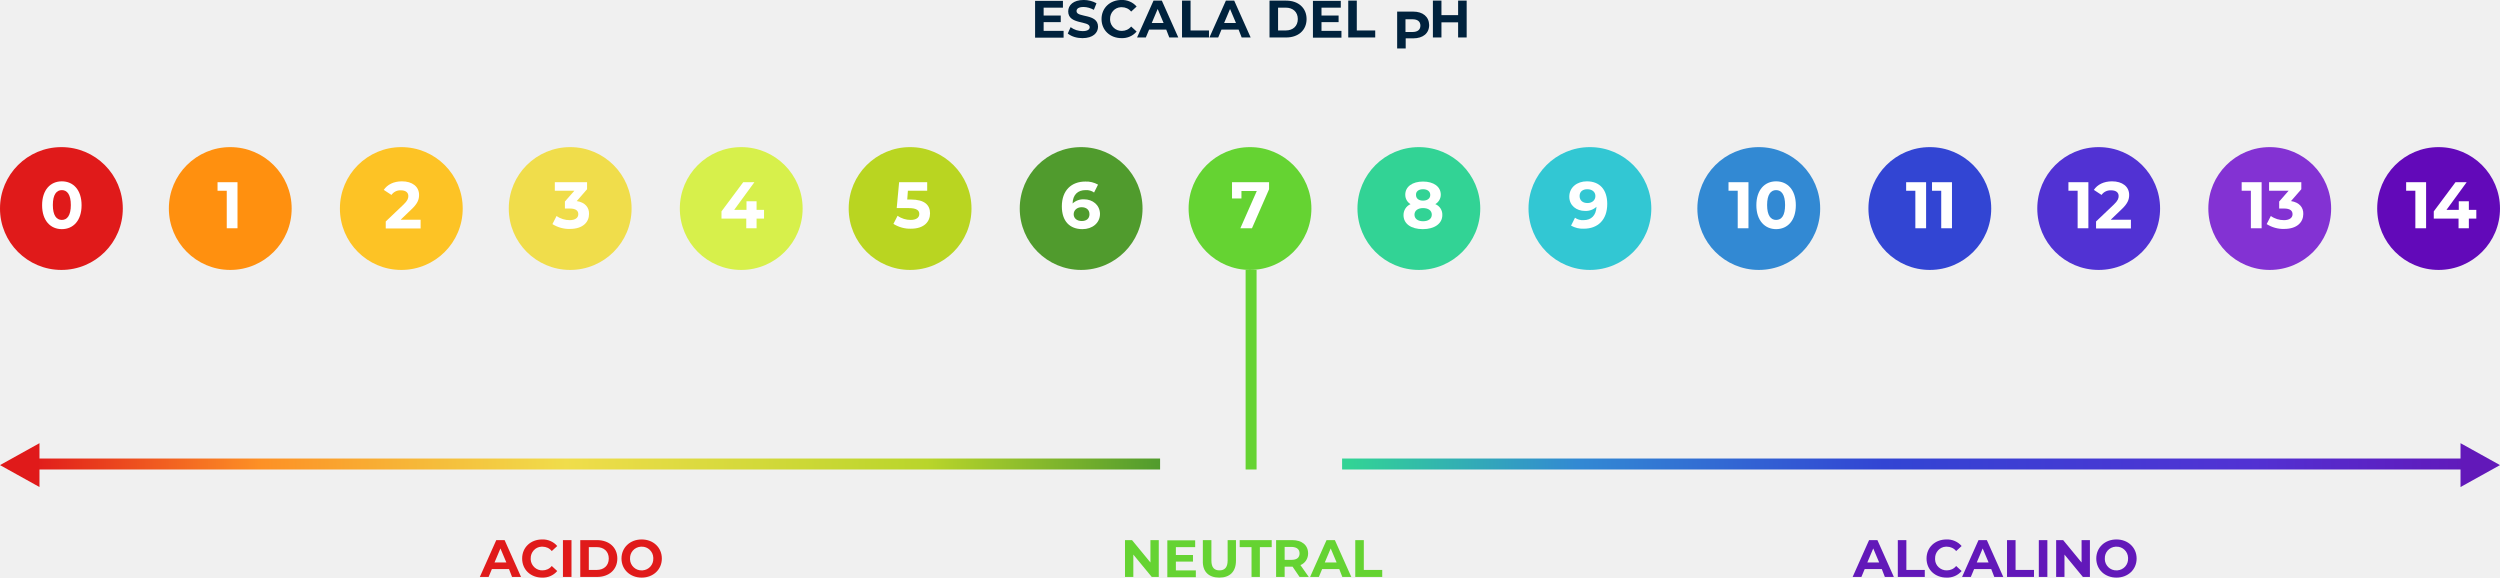
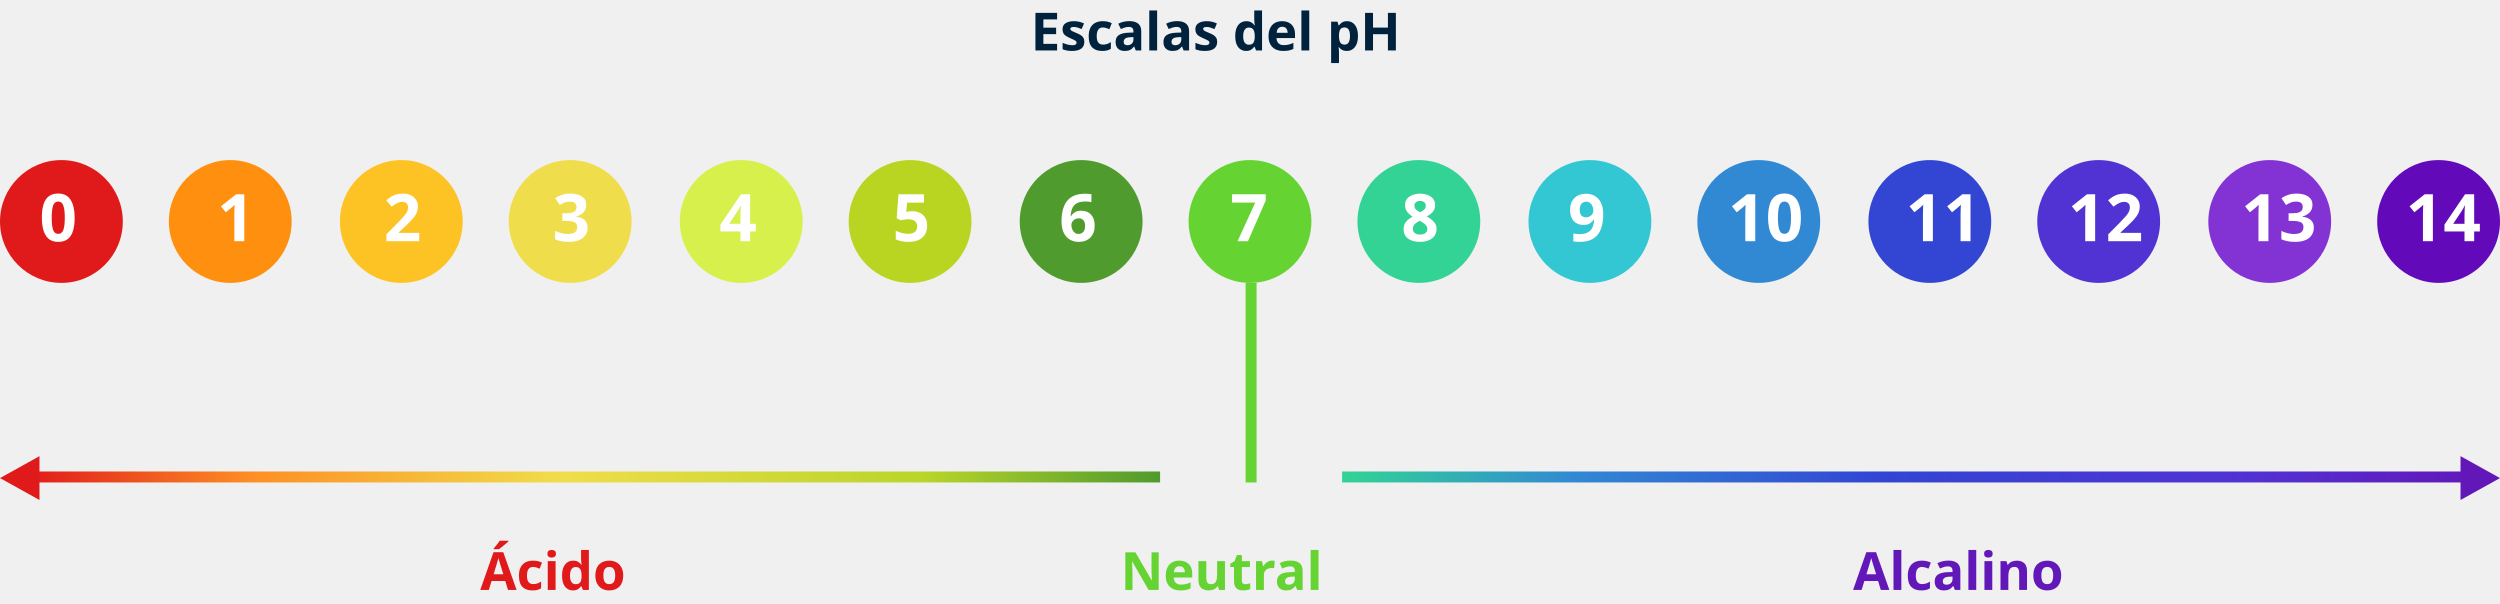
- <svg xmlns="http://www.w3.org/2000/svg" version="1.1" id="Capa_1" x="0px" y="0px" viewBox="0 0 1140 263.4" style="enable-background:new 0 0 1140 263.4;" xml:space="preserve">
-   <style type="text/css">
- 	.st0{fill:#E01A1A;}
- 	.st1{fill:#FF900F;}
- 	.st2{fill:#FDC325;}
- 	.st3{fill:#F0DD4B;}
- 	.st4{fill:#D7F04B;}
- 	.st5{fill:#B9D521;}
- 	.st6{fill:#509B2D;}
- 	.st7{fill:#65D332;}
- 	.st8{fill:#32D395;}
- 	.st9{fill:#32C7D3;}
- 	.st10{fill:#3289D3;}
- 	.st11{fill:#3245D3;}
- 	.st12{fill:#5132D3;}
- 	.st13{fill:#8332D3;}
- 	.st14{fill:#6209B9;}
- 	.st15{fill:#00223D;}
- 	.st16{fill:#FFFFFF;}
- 	.st17{fill:url(#Rectángulo_1882_1_);}
- 	.st18{fill:url(#Rectángulo_1883_1_);}
- 	.st19{fill:#6218B9;}
- </style>
-   <g id="Grupo_9868" transform="translate(-390 -1426.912)">
-     <circle id="Elipse_514" class="st0" cx="418" cy="1522" r="28" />
-     <circle id="Elipse_515" class="st1" cx="495" cy="1522" r="28" />
-     <circle id="Elipse_516" class="st2" cx="573" cy="1522" r="28" />
-     <circle id="Elipse_517" class="st3" cx="650" cy="1522" r="28" />
-     <circle id="Elipse_518" class="st4" cx="728" cy="1522" r="28" />
-     <circle id="Elipse_519" class="st5" cx="805" cy="1522" r="28" />
-     <circle id="Elipse_520" class="st6" cx="883" cy="1522" r="28" />
-     <circle id="Elipse_521" class="st7" cx="960" cy="1522" r="28" />
-     <circle id="Elipse_522" class="st8" cx="1037" cy="1522" r="28" />
-     <circle id="Elipse_523" class="st9" cx="1115" cy="1522" r="28" />
-     <circle id="Elipse_524" class="st10" cx="1192" cy="1522" r="28" />
-     <circle id="Elipse_525" class="st11" cx="1270" cy="1522" r="28" />
-     <circle id="Elipse_526" class="st12" cx="1347" cy="1522" r="28" />
-     <circle id="Elipse_527" class="st13" cx="1425" cy="1522" r="28" />
-     <circle id="Elipse_528" class="st14" cx="1502" cy="1522" r="28" />
-     <path id="Trazado_16970" class="st15" d="M865.9,1440.9v-3.9h7.8v-3h-7.8v-3.6h8.8v-3.1H862v16.8h13v-3.1H865.9z M883.6,1444.3   c4.8,0,7.1-2.4,7.1-5.2c0-6.2-9.8-4-9.8-7.1c0-1.1,0.9-1.9,3.2-1.9c1.6,0,3.2,0.5,4.7,1.3l1.2-3c-1.8-1-3.8-1.5-5.8-1.5   c-4.8,0-7.1,2.4-7.1,5.2c0,6.2,9.8,4.1,9.8,7.2c0,1-0.9,1.8-3.2,1.8c-2,0-3.9-0.6-5.5-1.8l-1.3,2.9   C878.8,1443.7,881.2,1444.3,883.6,1444.3z M901.4,1444.3c2.7,0.1,5.2-1,6.9-3l-2.5-2.3c-1,1.3-2.6,2-4.2,2   c-2.8,0.1-5.2-2.1-5.4-4.9c0-0.2,0-0.3,0-0.5c-0.1-2.8,2.1-5.3,4.9-5.4c0.2,0,0.3,0,0.5,0c1.6,0,3.2,0.7,4.2,2l2.5-2.3   c-1.7-2-4.3-3.1-6.9-3c-5.2,0-9.1,3.6-9.1,8.7S896.2,1444.3,901.4,1444.3z M923.2,1444h4.1l-7.5-16.8h-3.8l-7.5,16.8h4l1.5-3.6h7.8   L923.2,1444z M915.2,1437.4l2.7-6.4l2.7,6.4H915.2z M929,1444h12.3v-3.2h-8.4v-13.6H929V1444z M956.2,1444h4.1l-7.5-16.8H949   l-7.5,16.8h4l1.5-3.6h7.8L956.2,1444z M948.2,1437.4l2.7-6.4l2.7,6.4H948.2z M968.9,1444h7.6c5.5,0,9.3-3.3,9.3-8.4   s-3.8-8.4-9.3-8.4h-7.6L968.9,1444z M972.8,1440.8v-10.4h3.5c3.3,0,5.5,2,5.5,5.2c0,3.2-2.2,5.2-5.5,5.2H972.8z M992.6,1440.9v-3.9   h7.8v-3h-7.8v-3.6h8.8v-3.1h-12.7v16.8h13v-3.1H992.6z M1004.8,1444h12.3v-3.2h-8.4v-13.6h-3.9V1444z M1034.4,1432.2h-7.3v16.8h3.9   v-4.6h3.4c4.5,0,7.3-2.3,7.3-6.1C1041.6,1434.5,1038.8,1432.2,1034.4,1432.2z M1034.1,1441.5h-3.2v-5.8h3.2c2.4,0,3.6,1.1,3.6,2.9   C1037.7,1440.4,1036.5,1441.5,1034.1,1441.5z M1054.9,1427.2v6.6h-7.6v-6.6h-3.9v16.8h3.9v-6.9h7.6v6.9h3.9v-16.8H1054.9z" />
-     <path id="Trazado_16952" class="st16" d="M418.2,1531.4c5.2,0,9-3.9,9-10.9s-3.8-10.9-9-10.9c-5.2,0-9,3.9-9,10.9   S413,1531.4,418.2,1531.4z M418.2,1527.2c-2.4,0-4.1-2-4.1-6.8s1.7-6.8,4.1-6.8c2.4,0,4.1,2,4.1,6.8S420.6,1527.2,418.2,1527.2z" />
-     <path id="Trazado_16953" class="st16" d="M489.2,1510v3.9h4.2v17.1h4.9v-21H489.2z" />
-     <path id="Trazado_16954" class="st16" d="M572.8,1527l4.8-4.6c2.9-2.7,3.5-4.6,3.5-6.6c0-3.8-3.1-6.2-7.8-6.2   c-3.8,0-6.7,1.5-8.3,3.9l3.5,2.3c1-1.4,2.6-2.2,4.3-2.1c2.2,0,3.4,1,3.4,2.6c0,1-0.3,2.1-2.2,3.9l-8.1,7.7v3.2h15.9v-4H572.8z" />
-     <path id="Trazado_16955" class="st16" d="M653,1518.6l4.7-5.4v-3.2H643v3.9h8.9l-4.3,4.9v3.2h2.2c2.8,0,3.9,1,3.9,2.6   c0,1.7-1.5,2.7-3.9,2.7c-2.1,0-4.2-0.6-6-1.9l-1.9,3.7c2.4,1.5,5.2,2.3,8,2.2c6,0,8.7-3.2,8.7-6.8   C658.7,1521.5,656.8,1519.2,653,1518.6z" />
-     <path id="Trazado_16956" class="st16" d="M738.4,1522.6H735v-3.9h-4.6v3.9h-5.6l9.2-12.6h-5.1l-9.9,13.3v3.3h11.3v4.4h4.7v-4.4h3.4   V1522.6z" />
-     <path id="Trazado_16957" class="st16" d="M805.4,1517.9h-1.7l0.3-4h8.8v-3.9h-12.8l-1.1,11.8h5.4c3.8,0,4.9,1.1,4.9,2.7   c0,1.7-1.5,2.7-3.9,2.7c-2.1,0-4.2-0.6-6-1.9l-1.9,3.7c2.4,1.5,5.2,2.3,8,2.2c6,0,8.7-3.2,8.7-7S811.6,1517.9,805.4,1517.9z" />
-     <path id="Trazado_16958" class="st16" d="M884.3,1517.8c-1.9-0.1-3.8,0.6-5.2,1.9c0.1-4,2.4-6.1,5.9-6.1c1.4-0.1,2.8,0.3,3.9,1.1   l1.8-3.6c-1.8-1-3.8-1.5-5.8-1.4c-6.3,0-10.7,4-10.7,11.3c0,6.8,3.6,10.4,9.4,10.4c4.4,0,8-2.7,8-7   C891.5,1520.4,888.3,1517.8,884.3,1517.8z M883.3,1527.7c-2.3,0-3.7-1.3-3.7-3.1c0-1.8,1.5-3.2,3.6-3.2c2.2,0,3.6,1.2,3.6,3.2   S885.4,1527.7,883.3,1527.7z" />
-     <path id="Trazado_16959" class="st16" d="M951.8,1510v7.4h4.3v-3.4h7l-7.5,17h5.3l7.8-17.8v-3.2H951.8z" />
-     <path id="Trazado_16960" class="st16" d="M1044.5,1520c1.5-0.9,2.5-2.5,2.5-4.3c0-3.7-3.3-6-8.1-6c-4.8,0-8.1,2.3-8.1,6   c0,1.8,0.9,3.4,2.4,4.3c-2,0.9-3.2,2.8-3.2,5c0,4,3.5,6.4,8.8,6.4c5.3,0,8.9-2.5,8.9-6.4C1047.8,1522.8,1046.5,1520.8,1044.5,1520z    M1038.9,1513.2c2,0,3.3,1,3.3,2.6c0,1.6-1.3,2.6-3.3,2.6c-2,0-3.2-1-3.2-2.6C1035.6,1514.2,1036.9,1513.2,1038.9,1513.2z    M1038.9,1527.8c-2.4,0-3.9-1.2-3.9-3s1.5-3,3.9-3c2.4,0,4,1.1,4,3S1041.3,1527.8,1038.9,1527.8z" />
-     <path id="Trazado_16961" class="st16" d="M1113.6,1509.6c-4.4,0-8,2.7-8,7c0,4,3.2,6.5,7.2,6.5c1.9,0.1,3.8-0.6,5.2-1.9   c-0.2,4-2.4,6.1-5.9,6.1c-1.4,0.1-2.8-0.3-3.9-1.1l-1.8,3.6c1.8,1,3.8,1.5,5.8,1.4c6.4,0,10.7-4,10.7-11.3   C1122.9,1513.3,1119.4,1509.6,1113.6,1509.6z M1113.9,1519.5c-2.2,0-3.6-1.2-3.6-3.2s1.4-3.1,3.5-3.1c2.3,0,3.7,1.3,3.7,3.1   C1117.5,1518.2,1116,1519.5,1113.9,1519.5z" />
-     <path id="Trazado_16962" class="st16" d="M1178.2,1510v3.9h4.2v17.1h4.9v-21H1178.2z M1199.9,1531.4c5.2,0,9-3.9,9-10.9   s-3.8-10.9-9-10.9c-5.2,0-9,3.9-9,10.9S1194.8,1531.4,1199.9,1531.4z M1199.9,1527.2c-2.4,0-4.1-2-4.1-6.8s1.7-6.8,4.1-6.8   c2.4,0,4.1,2,4.1,6.8S1202.4,1527.2,1199.9,1527.2z" />
-     <path id="Trazado_16963" class="st16" d="M1259.2,1510v3.9h4.2v17.1h4.9v-21H1259.2z M1271,1510v3.9h4.2v17.1h4.9v-21H1271z" />
-     <path id="Trazado_16964" class="st16" d="M1333.2,1510v3.9h4.2v17.1h4.9v-21H1333.2z M1352.6,1527l4.8-4.6c2.9-2.7,3.5-4.6,3.5-6.6   c0-3.8-3.1-6.2-7.8-6.2c-3.8,0-6.7,1.5-8.3,3.9l3.5,2.3c1-1.4,2.6-2.2,4.4-2.1c2.2,0,3.4,1,3.4,2.6c0,1-0.3,2.1-2.2,3.9l-8.1,7.7   v3.2h15.9v-4H1352.6z" />
-     <path id="Trazado_16965" class="st16" d="M1412.2,1510v3.9h4.2v17.1h4.9v-21H1412.2z M1434.7,1518.6l4.7-5.4v-3.2h-14.7v3.9h8.9   l-4.3,4.9v3.2h2.2c2.8,0,3.9,1,3.9,2.6c0,1.7-1.5,2.7-3.9,2.7c-2.1,0-4.2-0.6-6-1.9l-1.9,3.7c2.4,1.5,5.2,2.3,8,2.2   c6,0,8.7-3.2,8.7-6.8C1440.4,1521.5,1438.5,1519.2,1434.7,1518.6z" />
-     <path id="Trazado_16966" class="st16" d="M1487.2,1510v3.9h4.2v17.1h4.9v-21H1487.2z M1519.2,1522.6h-3.4v-3.9h-4.6v3.9h-5.6   l9.2-12.6h-5.1l-9.9,13.3v3.3h11.3v4.4h4.7v-4.4h3.4V1522.6z" />
-     <rect id="Rectángulo_1881" x="958" y="1550" class="st7" width="5" height="91" />
-     <path id="Trazado_16968" class="st7" d="M914.6,1673.2v10.2l-8.4-10.2H903v16.8h3.8v-10.2l8.4,10.2h3.2v-16.8H914.6z M926.2,1686.9   v-3.9h7.8v-3h-7.8v-3.6h8.8v-3.1h-12.7v16.8h13v-3.1H926.2z M946,1690.3c4.8,0,7.6-2.7,7.6-7.7v-9.4h-3.8v9.3   c0,3.2-1.4,4.5-3.7,4.5c-2.4,0-3.7-1.3-3.7-4.5v-9.3h-3.9v9.4C938.3,1687.6,941.2,1690.3,946,1690.3z M960.6,1690h3.9v-13.6h5.4   v-3.2h-14.6v3.2h5.4V1690z M986.8,1690l-3.8-5.4c2.2-0.9,3.5-3,3.5-5.3c0-3.8-2.8-6.1-7.3-6.1h-7.3v16.8h3.9v-4.7h3.6l3.2,4.7   H986.8z M982.6,1679.3c0,1.8-1.2,2.9-3.6,2.9h-3.2v-5.9h3.2C981.4,1676.4,982.6,1677.4,982.6,1679.3z M1002.1,1690h4.1l-7.5-16.8   h-3.8l-7.5,16.8h4l1.5-3.6h7.8L1002.1,1690z M994.1,1683.4l2.7-6.4l2.7,6.4H994.1z M1008,1690h12.3v-3.2h-8.4v-13.6h-3.9V1690z" />
-     <linearGradient id="Rectángulo_1882_1_" gradientUnits="userSpaceOnUse" x1="601.9" y1="1956.422" x2="601.9" y2="1955.422" gradientTransform="matrix(3.061617e-16 -5 -518 -3.171835e-14 1013827.438 4648)">
-       <stop offset="0" style="stop-color:#E01A1A" />
-       <stop offset="0.202" style="stop-color:#FD9025" />
-       <stop offset="0.473" style="stop-color:#F0DD4B" />
-       <stop offset="0.793" style="stop-color:#B9D52B" />
-       <stop offset="1" style="stop-color:#509B2D" />
+ <svg xmlns="http://www.w3.org/2000/svg" width="1140" height="275" viewBox="0 0 1140 275">
+   <defs>
+     <linearGradient id="linear-gradient" x1="0.5" x2="0.5" y2="1" gradientUnits="objectBoundingBox">
+       <stop offset="0" stop-color="#e01a1a" />
+       <stop offset="0.202" stop-color="#fd9025" />
+       <stop offset="0.473" stop-color="#f0dd4b" />
+       <stop offset="0.793" stop-color="#b9d52b" />
+       <stop offset="1" stop-color="#509b2d" />
    </linearGradient>
-     <rect id="Rectángulo_1882" x="401" y="1636" class="st17" width="518" height="5" />
-     <path id="Polígono_5" class="st0" d="M390,1639l18-10v20L390,1639z" />
-     <linearGradient id="Rectángulo_1883_1_" gradientUnits="userSpaceOnUse" x1="601.9" y1="1956.422" x2="601.9" y2="1955.422" gradientTransform="matrix(3.061617e-16 -5 -518 -3.171835e-14 1014428.438 4648)">
-       <stop offset="0" style="stop-color:#32D395" />
-       <stop offset="0.202" style="stop-color:#3289D3" />
-       <stop offset="0.473" style="stop-color:#3245D3" />
-       <stop offset="0.793" style="stop-color:#5132D3" />
-       <stop offset="1" style="stop-color:#6218B9" />
+     <linearGradient id="linear-gradient-2" x1="0.5" x2="0.5" y2="1" gradientUnits="objectBoundingBox">
+       <stop offset="0" stop-color="#32d395" />
+       <stop offset="0.202" stop-color="#3289d3" />
+       <stop offset="0.473" stop-color="#3245d3" />
+       <stop offset="0.793" stop-color="#5132d3" />
+       <stop offset="1" stop-color="#6218b9" />
    </linearGradient>
-     <rect id="Rectángulo_1883" x="1002" y="1636" class="st18" width="518" height="5" />
-     <path id="Polígono_6" class="st19" d="M1530,1639l-18,10v-20L1530,1639z" />
-     <path id="Trazado_16969" class="st0" d="M623.5,1690h4.1l-7.5-16.8h-3.8l-7.5,16.8h4l1.5-3.6h7.8L623.5,1690z M615.5,1683.4   l2.7-6.4l2.7,6.4H615.5z M637.2,1690.3c2.7,0.1,5.2-1,6.9-3l-2.5-2.3c-1,1.3-2.6,2-4.2,2c-2.8,0.1-5.2-2.1-5.4-4.9   c0-0.2,0-0.3,0-0.5c-0.1-2.8,2.1-5.3,4.9-5.4c0.2,0,0.3,0,0.5,0c1.6,0,3.2,0.7,4.2,2l2.5-2.3c-1.7-2-4.3-3.1-6.9-3   c-5.2,0-9.1,3.6-9.1,8.7S632,1690.3,637.2,1690.3z M646.7,1690h3.9v-16.8h-3.9V1690z M654.6,1690h7.6c5.5,0,9.3-3.3,9.3-8.4   s-3.8-8.4-9.3-8.4h-7.6V1690z M658.5,1686.8v-10.4h3.6c3.3,0,5.5,2,5.5,5.2c0,3.2-2.2,5.2-5.5,5.2H658.5z M682.6,1690.3   c5.3,0,9.2-3.7,9.2-8.7s-3.9-8.7-9.2-8.7c-5.3,0-9.2,3.7-9.2,8.7C673.4,1686.6,677.3,1690.3,682.6,1690.3z M682.6,1687   c-2.8,0.1-5.2-2.2-5.3-5c0-0.1,0-0.3,0-0.4c-0.1-2.8,2-5.2,4.9-5.4c0.1,0,0.3,0,0.4,0c2.8-0.1,5.2,2.2,5.3,5c0,0.1,0,0.3,0,0.4   c0.1,2.8-2,5.2-4.9,5.4C682.8,1687,682.7,1687,682.6,1687z" />
-     <path id="Trazado_16967" class="st19" d="M1249.5,1690h4.1l-7.5-16.8h-3.8l-7.5,16.8h4l1.5-3.6h7.8L1249.5,1690z M1241.5,1683.4   l2.7-6.4l2.7,6.4H1241.5z M1255.4,1690h12.3v-3.2h-8.4v-13.6h-3.9V1690z M1277.6,1690.3c2.7,0.1,5.2-1,6.9-3l-2.5-2.3   c-1,1.3-2.6,2-4.2,2c-2.8,0.1-5.3-2.1-5.4-4.9c0-0.2,0-0.3,0-0.5c-0.1-2.8,2.1-5.3,4.9-5.4c0.2,0,0.3,0,0.5,0c1.6,0,3.2,0.7,4.2,2   l2.5-2.3c-1.7-2-4.3-3.1-6.9-3c-5.2,0-9.1,3.6-9.1,8.7S1272.4,1690.3,1277.6,1690.3z M1299.4,1690h4.1l-7.5-16.8h-3.8l-7.5,16.8h4   l1.5-3.6h7.8L1299.4,1690z M1291.4,1683.4l2.7-6.4l2.7,6.4H1291.4z M1305.2,1690h12.3v-3.2h-8.4v-13.6h-3.9V1690z M1319.7,1690h3.9   v-16.8h-3.9L1319.7,1690z M1339.2,1673.2v10.2l-8.4-10.2h-3.2v16.8h3.8v-10.2l8.4,10.2h3.2v-16.8H1339.2z M1355.1,1690.3   c5.3,0,9.2-3.7,9.2-8.7s-3.9-8.7-9.2-8.7c-5.3,0-9.2,3.7-9.2,8.7C1345.9,1686.6,1349.8,1690.3,1355.1,1690.3z M1355.1,1687   c-2.8,0.1-5.2-2.2-5.3-5c0-0.1,0-0.3,0-0.4c-0.1-2.8,2-5.2,4.9-5.4c0.1,0,0.3,0,0.4,0c2.8-0.1,5.2,2.2,5.3,5c0,0.1,0,0.3,0,0.4   c0.1,2.8-2,5.2-4.9,5.4C1355.4,1687,1355.2,1687,1355.1,1687z" />
+   </defs>
+   <g id="Grupo_9866" data-name="Grupo 9866" transform="translate(-390 -1421)">
+     <circle id="Elipse_514" data-name="Elipse 514" cx="28" cy="28" r="28" transform="translate(390 1494)" fill="#e01a1a" />
+     <circle id="Elipse_515" data-name="Elipse 515" cx="28" cy="28" r="28" transform="translate(467 1494)" fill="#ff900f" />
+     <circle id="Elipse_516" data-name="Elipse 516" cx="28" cy="28" r="28" transform="translate(545 1494)" fill="#fdc325" />
+     <circle id="Elipse_517" data-name="Elipse 517" cx="28" cy="28" r="28" transform="translate(622 1494)" fill="#f0dd4b" />
+     <circle id="Elipse_518" data-name="Elipse 518" cx="28" cy="28" r="28" transform="translate(700 1494)" fill="#d7f04b" />
+     <circle id="Elipse_519" data-name="Elipse 519" cx="28" cy="28" r="28" transform="translate(777 1494)" fill="#b9d521" />
+     <circle id="Elipse_520" data-name="Elipse 520" cx="28" cy="28" r="28" transform="translate(855 1494)" fill="#509b2d" />
+     <circle id="Elipse_521" data-name="Elipse 521" cx="28" cy="28" r="28" transform="translate(932 1494)" fill="#65d332" />
+     <circle id="Elipse_522" data-name="Elipse 522" cx="28" cy="28" r="28" transform="translate(1009 1494)" fill="#32d395" />
+     <circle id="Elipse_523" data-name="Elipse 523" cx="28" cy="28" r="28" transform="translate(1087 1494)" fill="#32c7d3" />
+     <circle id="Elipse_524" data-name="Elipse 524" cx="28" cy="28" r="28" transform="translate(1164 1494)" fill="#3289d3" />
+     <circle id="Elipse_525" data-name="Elipse 525" cx="28" cy="28" r="28" transform="translate(1242 1494)" fill="#3245d3" />
+     <circle id="Elipse_526" data-name="Elipse 526" cx="28" cy="28" r="28" transform="translate(1319 1494)" fill="#5132d3" />
+     <circle id="Elipse_527" data-name="Elipse 527" cx="28" cy="28" r="28" transform="translate(1397 1494)" fill="#8332d3" />
+     <circle id="Elipse_528" data-name="Elipse 528" cx="28" cy="28" r="28" transform="translate(1474 1494)" fill="#6209b9" />
+     <text id="Escalas_del_pH" data-name="Escalas del pH" transform="translate(860 1444)" fill="#00223d" font-size="24" font-family="Montserrat-Bold, Montserrat" font-weight="700">
+       <tspan x="0" y="0">Escalas del pH</tspan>
+     </text>
+     <text id="_0" data-name="0" transform="translate(408 1531)" fill="#fff" font-size="30" font-family="Montserrat-Bold, Montserrat" font-weight="700">
+       <tspan x="0" y="0">0</tspan>
+     </text>
+     <text id="_1" data-name="1" transform="translate(489 1531)" fill="#fff" font-size="30" font-family="Montserrat-Bold, Montserrat" font-weight="700">
+       <tspan x="0" y="0">1</tspan>
+     </text>
+     <text id="_2" data-name="2" transform="translate(565 1531)" fill="#fff" font-size="30" font-family="Montserrat-Bold, Montserrat" font-weight="700">
+       <tspan x="0" y="0">2</tspan>
+     </text>
+     <text id="_3" data-name="3" transform="translate(642 1531)" fill="#fff" font-size="30" font-family="Montserrat-Bold, Montserrat" font-weight="700">
+       <tspan x="0" y="0">3</tspan>
+     </text>
+     <text id="_4" data-name="4" transform="translate(718 1531)" fill="#fff" font-size="30" font-family="Montserrat-Bold, Montserrat" font-weight="700">
+       <tspan x="0" y="0">4</tspan>
+     </text>
+     <text id="_5" data-name="5" transform="translate(797 1531)" fill="#fff" font-size="30" font-family="Montserrat-Bold, Montserrat" font-weight="700">
+       <tspan x="0" y="0">5</tspan>
+     </text>
+     <text id="_6" data-name="6" transform="translate(873 1531)" fill="#fff" font-size="30" font-family="Montserrat-Bold, Montserrat" font-weight="700">
+       <tspan x="0" y="0">6</tspan>
+     </text>
+     <text id="_7" data-name="7" transform="translate(951 1531)" fill="#fff" font-size="30" font-family="Montserrat-Bold, Montserrat" font-weight="700">
+       <tspan x="0" y="0">7</tspan>
+     </text>
+     <text id="_8" data-name="8" transform="translate(1029 1531)" fill="#fff" font-size="30" font-family="Montserrat-Bold, Montserrat" font-weight="700">
+       <tspan x="0" y="0">8</tspan>
+     </text>
+     <text id="_9" data-name="9" transform="translate(1105 1531)" fill="#fff" font-size="30" font-family="Montserrat-Bold, Montserrat" font-weight="700">
+       <tspan x="0" y="0">9</tspan>
+     </text>
+     <text id="_10" data-name="10" transform="translate(1178 1531)" fill="#fff" font-size="30" font-family="Montserrat-Bold, Montserrat" font-weight="700">
+       <tspan x="0" y="0">10</tspan>
+     </text>
+     <text id="_11" data-name="11" transform="translate(1259 1531)" fill="#fff" font-size="30" font-family="Montserrat-Bold, Montserrat" font-weight="700">
+       <tspan x="0" y="0">11</tspan>
+     </text>
+     <text id="_12" data-name="12" transform="translate(1333 1531)" fill="#fff" font-size="30" font-family="Montserrat-Bold, Montserrat" font-weight="700">
+       <tspan x="0" y="0">12</tspan>
+     </text>
+     <text id="_13" data-name="13" transform="translate(1412 1531)" fill="#fff" font-size="30" font-family="Montserrat-Bold, Montserrat" font-weight="700">
+       <tspan x="0" y="0">13</tspan>
+     </text>
+     <text id="_14" data-name="14" transform="translate(1487 1531)" fill="#fff" font-size="30" font-family="Montserrat-Bold, Montserrat" font-weight="700">
+       <tspan x="0" y="0">14</tspan>
+     </text>
+     <rect id="Rectángulo_1881" data-name="Rectángulo 1881" width="5" height="91" transform="translate(958 1550)" fill="#65d332" />
+     <text id="Neutral" transform="translate(901 1690)" fill="#65d332" font-size="24" font-family="Montserrat-Bold, Montserrat" font-weight="700">
+       <tspan x="0" y="0">Neutral</tspan>
+     </text>
+     <rect id="Rectángulo_1882" data-name="Rectángulo 1882" width="5" height="518" transform="translate(401 1641) rotate(-90)" fill="url(#linear-gradient)" />
+     <path id="Polígono_5" data-name="Polígono 5" d="M10,0,20,18H0Z" transform="translate(390 1649) rotate(-90)" fill="#e01a1a" />
+     <rect id="Rectángulo_1883" data-name="Rectángulo 1883" width="5" height="518" transform="translate(1002 1641) rotate(-90)" fill="url(#linear-gradient-2)" />
+     <path id="Polígono_6" data-name="Polígono 6" d="M10,0,20,18H0Z" transform="translate(1530 1629) rotate(90)" fill="#6218b9" />
+     <text id="Ácido" transform="translate(609 1690)" fill="#e01a1a" font-size="24" font-family="Montserrat-Bold, Montserrat" font-weight="700">
+       <tspan x="0" y="0">Ácido</tspan>
+     </text>
+     <text id="Alcalino" transform="translate(1235 1690)" fill="#6218b9" font-size="24" font-family="Montserrat-Bold, Montserrat" font-weight="700">
+       <tspan x="0" y="0">Alcalino</tspan>
+     </text>
  </g>
</svg>
